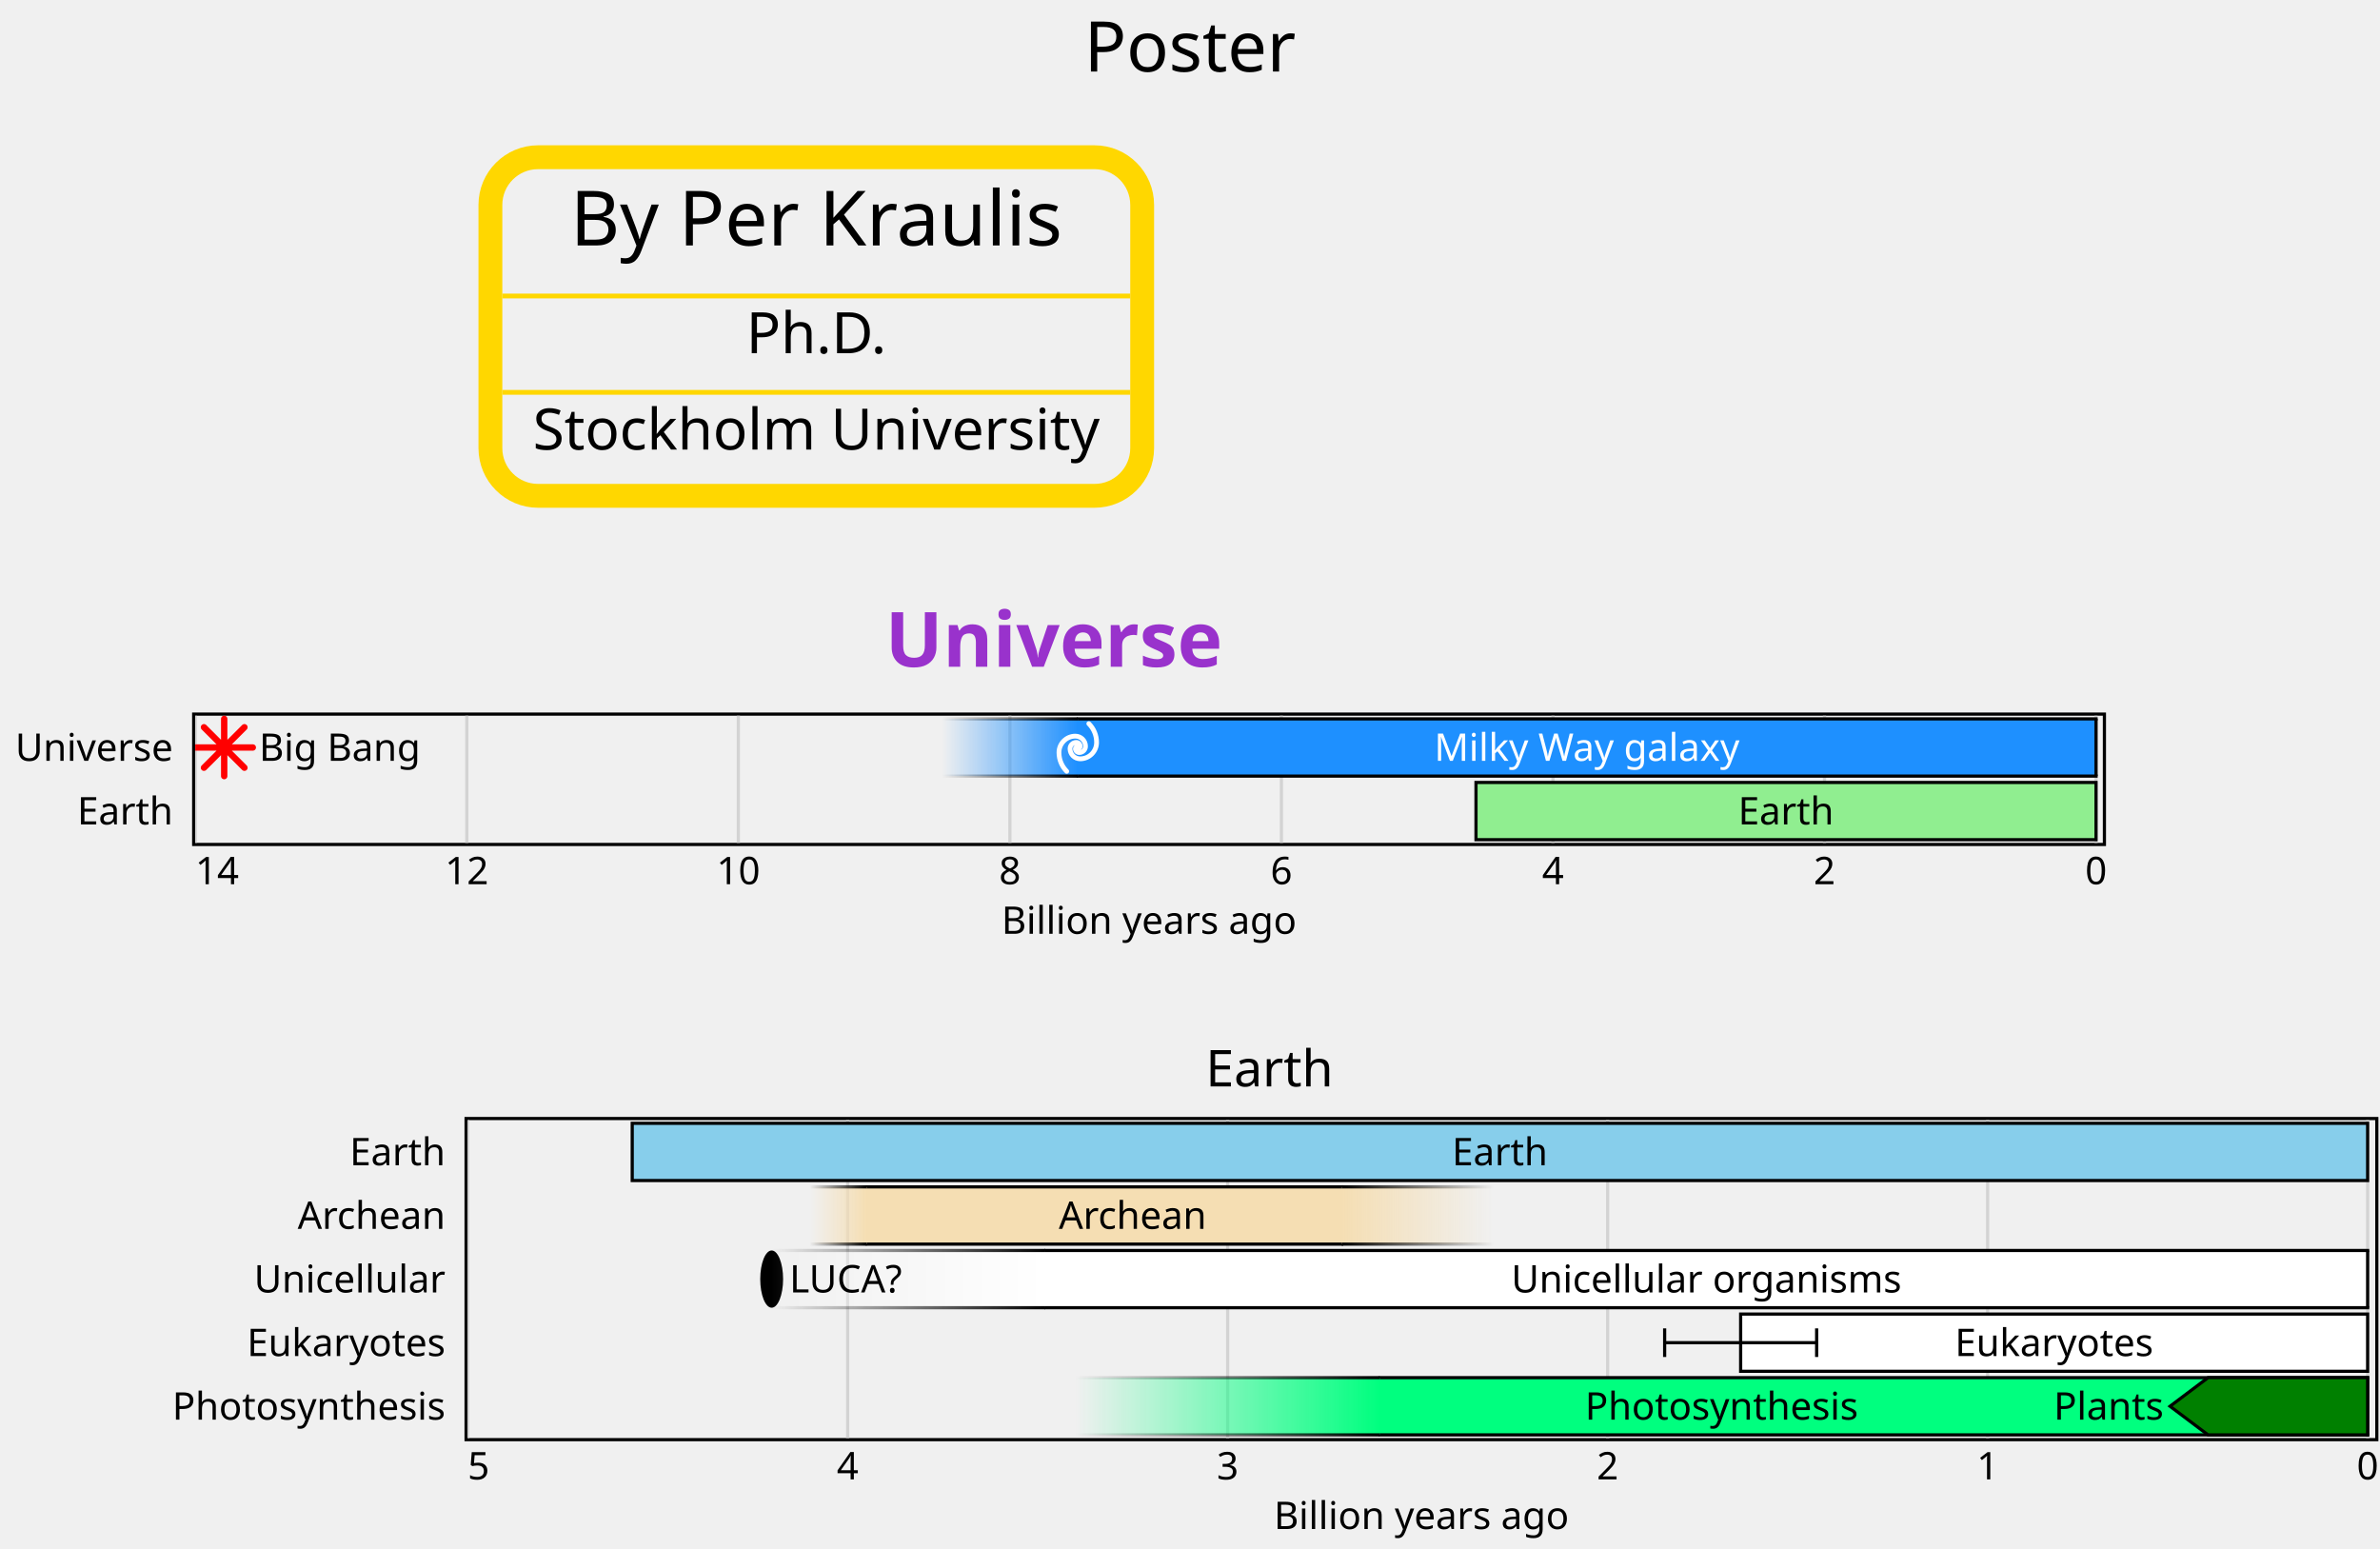
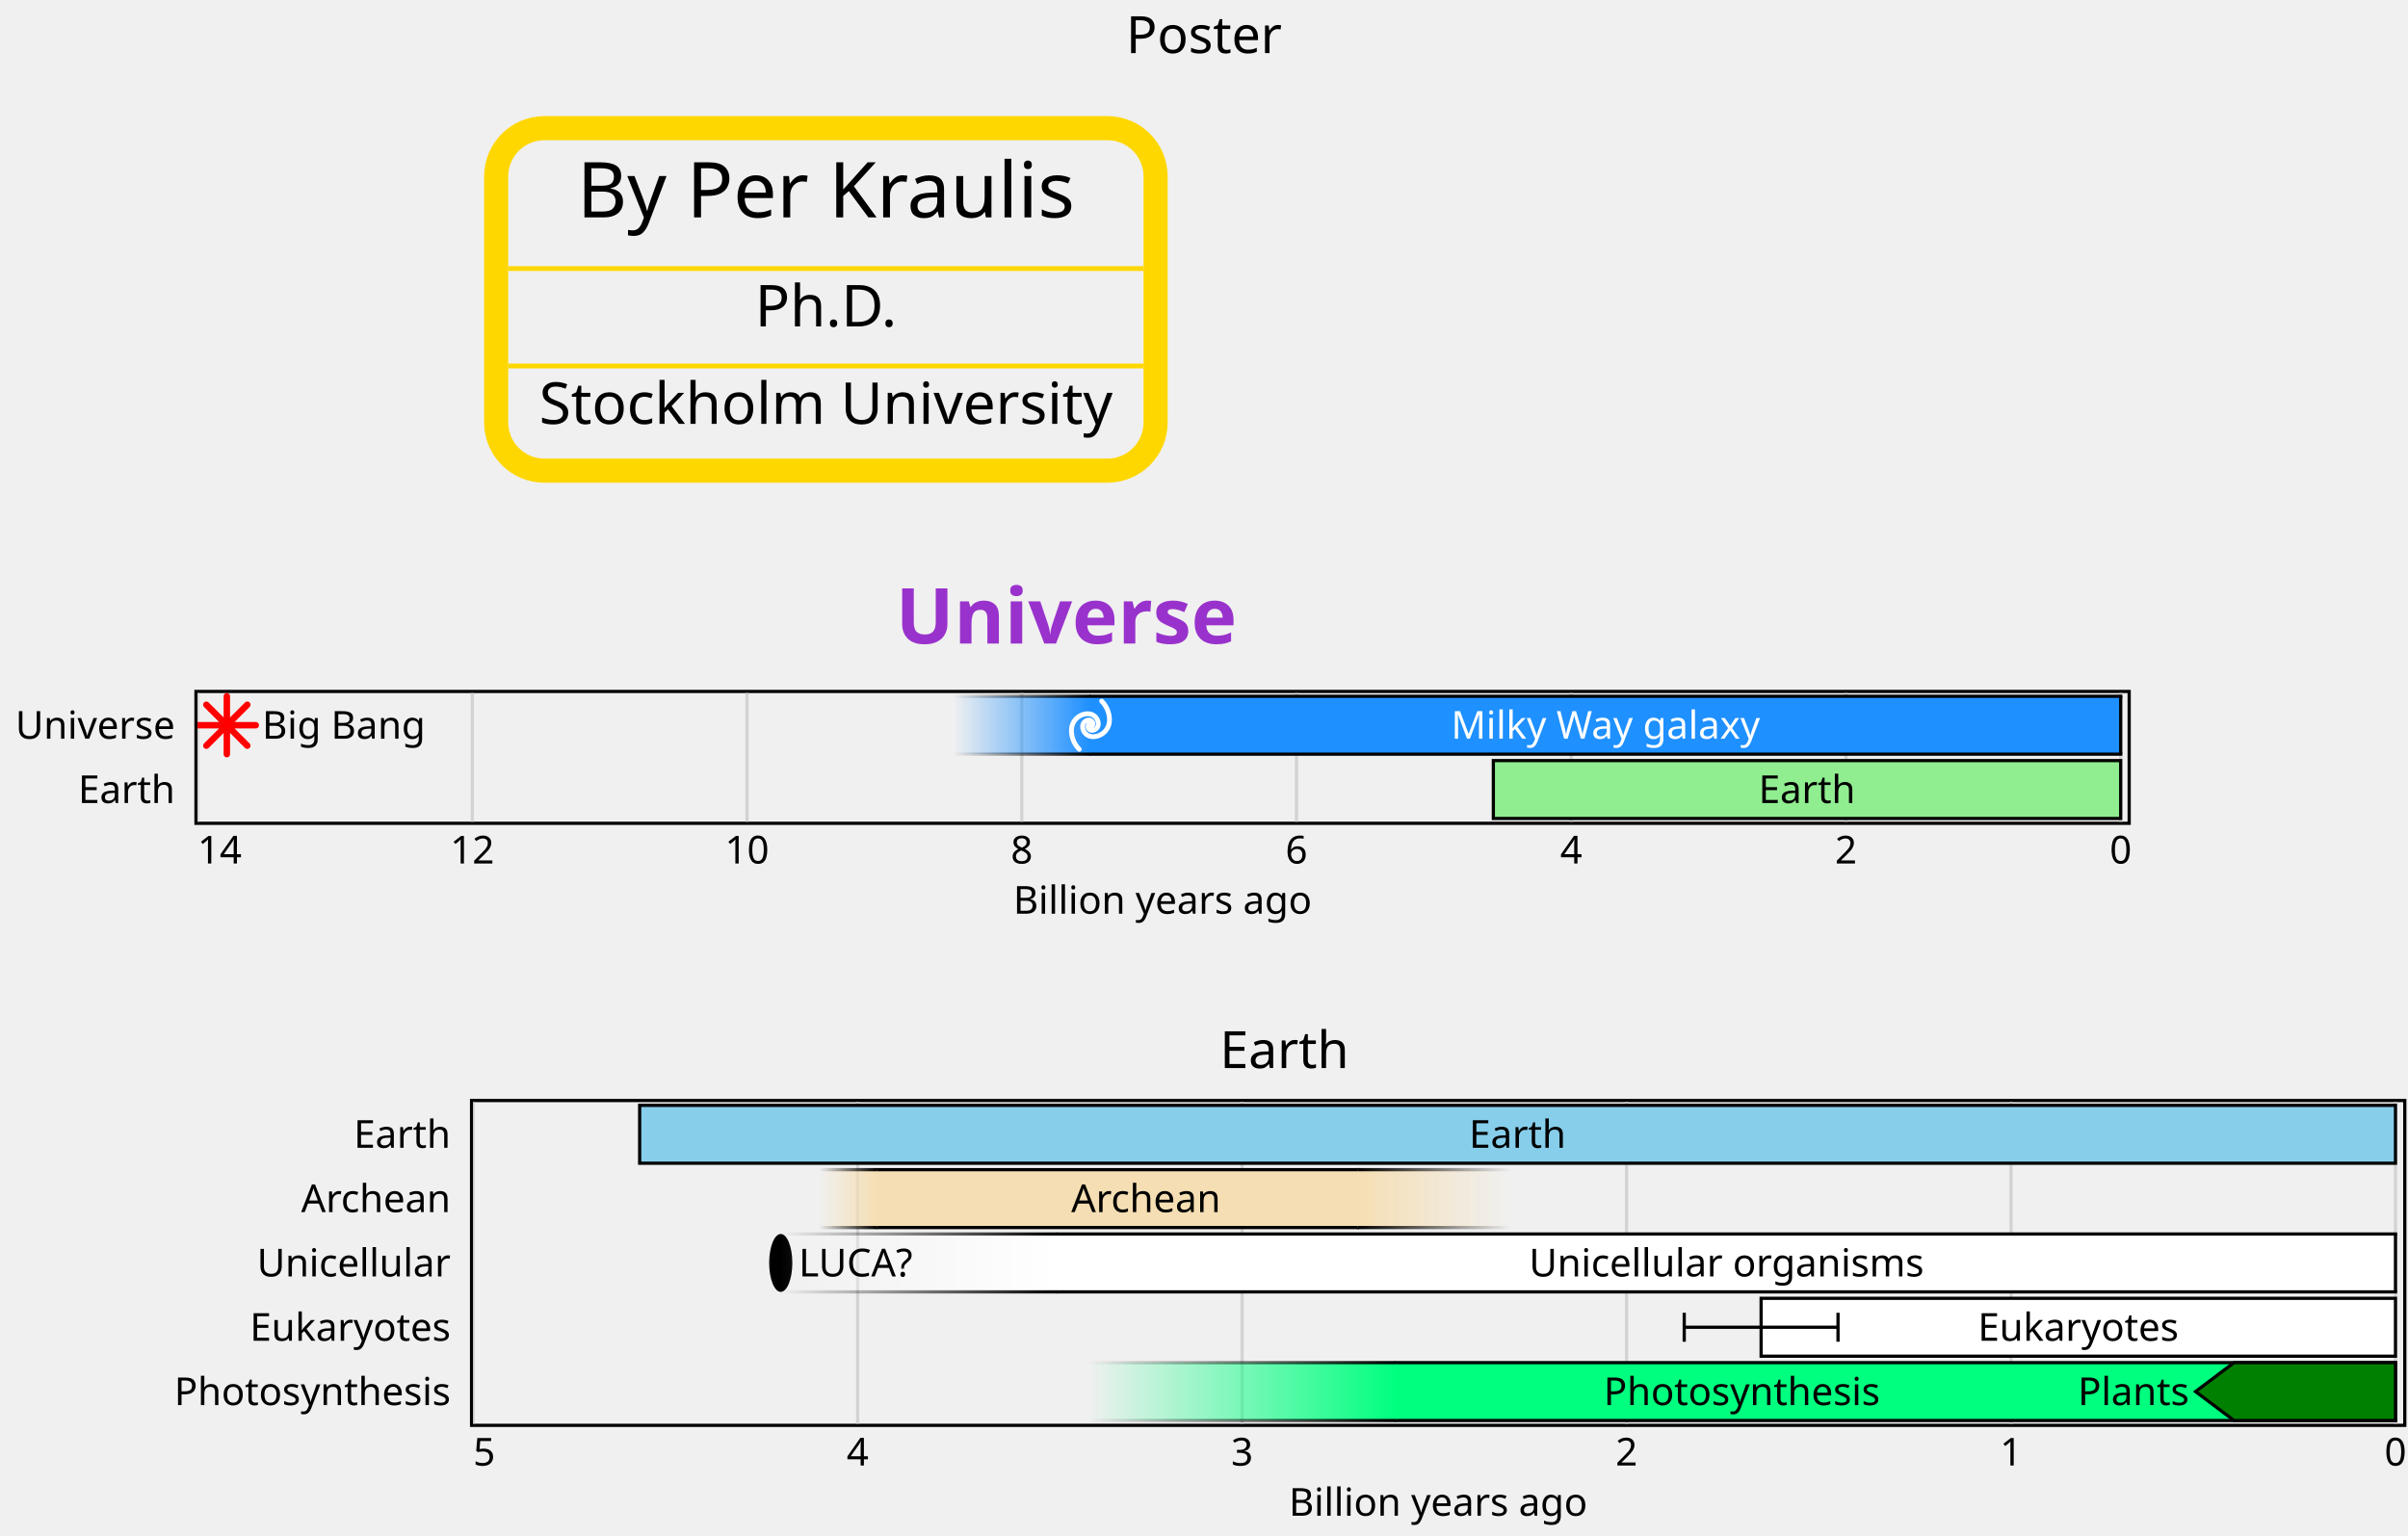
- <svg xmlns="http://www.w3.org/2000/svg" width="748.604" height="487" viewBox="0 0 748.604 487" transform="translate(0.5, 0.5)">
+ <svg xmlns="http://www.w3.org/2000/svg" width="748.604" height="477.4" viewBox="0 0 748.604 477.4" transform="translate(0.5, 0.5)">
  <g class="layout">
-     <g fill="black" font-family="sans-serif" font-size="22" text-anchor="middle" transform="translate(338.899,0)">
-       <text y="22" x="34.903">Poster</text>
+     <g fill="black" font-family="sans-serif" font-size="16" text-anchor="middle" transform="translate(348.418,0)">
+       <text y="16" x="25.384">Poster</text>
    </g>
-     <g transform="translate(0,35.2)">
+     <g transform="translate(0,25.6)">
      <g>
        <g class="subchart" transform="translate(150,10) scale(1.5)">
          <g class="layout">
            <g transform="translate(0,0)">
              <rect x="2.5" y="2.5" width="136.67" height="71" stroke="gold" fill="none" class="frame" rx="10" ry="10" stroke-width="5" />
            </g>
            <g transform="translate(5,5)">
              <g>
                <g fill="black" font-family="sans-serif" font-size="16" text-anchor="middle" transform="translate(6.631,0)">
                  <text y="16" x="59.204">By Per Kraulis</text>
                </g>
                <g fill="black" font-family="sans-serif" font-size="12" text-anchor="middle" transform="translate(48.45,26.6)">
                  <text y="12" x="17.385">Ph.D.</text>
                </g>
                <g fill="black" font-family="sans-serif" font-size="12" text-anchor="middle" transform="translate(0,46.8)">
                  <text y="12" x="65.835">Stockholm University</text>
                </g>
                <line x1="0" y1="26.6" x2="131.67" y2="26.6" stroke="gold" stroke-width="1" />
                <line x1="0" y1="46.8" x2="131.67" y2="46.8" stroke="gold" stroke-width="1" />
              </g>
            </g>
          </g>
        </g>
        <g class="subchart" transform="translate(0,150)">
          <g class="layout">
            <g fill="darkorchid" font-family="sans-serif" font-size="24" font-weight="bold" text-anchor="middle" transform="translate(273.505,0)">
              <text y="24" x="57.456">Universe</text>
            </g>
            <g transform="translate(0,39.4)">
              <g class="legend" font-family="sans-serif" font-size="12" text-anchor="end" transform="translate(53.922, 0)">
                <text y="14.2">Universe</text>
                <text y="34.2">Earth</text>
              </g>
            </g>
            <g transform="translate(59.922,38.4)">
              <rect x="0.5" y="0.5" width="601" height="41" stroke="black" fill="none" class="frame" stroke-width="1" />
            </g>
            <g transform="translate(60.922,39.4)">
              <g class="plot" clip-path="url(#id1)">
                <defs>
                  <clipPath id="id1">
                    <rect width="600" height="40" />
                  </clipPath>
                </defs>
                <path d="M 0 0 V 40 M 85.409 0 V 40 M 170.819 0 V 40 M 256.228 0 V 40 M 341.637 0 V 40 M 427.046 0 V 40 M 512.456 0 V 40 M 597.865 0 V 40" stroke="lightgray" class="x-grid" />
                <path d="M 0.096 10 h 18 M 9.096 1 v 18 M 2.732 3.636 L 15.46 16.364 M 15.46 3.636 L 2.732 16.364" fill="none" stroke="red" stroke-width="2" stroke-linecap="round" class="event" />
                <a href="https://en.wikipedia.org/wiki/Milky_Way">
                  <g stroke="black" stroke-width="1" class="period">
                    <rect x="277.33" y="1" width="320.785" height="18" fill="dodgerblue" stroke="none" />
                    <path d="M 277.33 1 H 598.365 m 0 18 H 277.33" />
                    <defs>
                      <linearGradient id="id2">
                        <stop offset="0" stop-color="dodgerblue" stop-opacity="0" />
                        <stop offset="1" stop-color="dodgerblue" stop-opacity="1" />
                      </linearGradient>
                      <linearGradient id="id3">
                        <stop offset="0" stop-color="black" stop-opacity="0" />
                        <stop offset="1" stop-color="black" stop-opacity="1" />
                      </linearGradient>
                    </defs>
                    <rect x="234.875" y="1" width="42.705" height="18" fill="url(#id2)" stroke="none" />
                    <path d="M 234.875 1 H 277.58 m 0 18 H 234.875" stroke="url(#id3)" />
                    <line x1="597.865" y1="1" x2="597.865" y2="19" />
                  </g>
                </a>
                <a href="https://en.wikipedia.org/wiki/Milky_Way" class="event">
                  <path transform="translate(277.58, 10) scale(1.5) translate(-6,-6)" d="M8.316 1a5.553 5.553 0 0 1 1.629 3.94A3.443 3.443 0 0 1 6.5 8.378 2.127 2.127 0 0 1 4.375 6.25 1.315 1.315 0 0 1 5.69 4.936c.45 0 .813.365.812.813a.503.503 0 0 1-.147.355l-.71-.208a.502.502 0 0 0-.147.355c0 .449.363.813.812.813A1.315 1.315 0 0 0 7.625 5.75 2.127 2.127 0 0 0 5.5 3.622 3.443 3.443 0 0 0 2.055 7.06c0 1.538.622 2.93 1.629 3.939" fill="none" stroke="white" stroke-width="1" stroke-linecap="round" class="marker galaxy" />
                </a>
                <g stroke="black" stroke-width="1" class="period">
                  <rect x="402.833" y="21" width="195.032" height="18" fill="lightgreen" />
                </g>
                <g class="labels" font-family="sans-serif" font-size="12" text-anchor="middle">
                  <text x="20.096" y="14.2" class="event-label" text-anchor="start">Big Bang</text>
                  <text x="437.722" y="14.2" fill="white" class="period-label" text-anchor="middle">Milky Way galaxy</text>
                  <text x="500.349" y="34.2" fill="black" class="period-label" text-anchor="middle">Earth</text>
                </g>
              </g>
            </g>
            <g transform="translate(60.922,80.4)">
              <g class="x-axis-labels" font-family="sans-serif" font-size="12" text-anchor="middle" stroke="none" fill="black">
                <text x="0" y="12" text-anchor="start">14</text>
                <text x="85.409" y="12">12</text>
                <text x="170.819" y="12">10</text>
                <text x="256.228" y="12">8</text>
                <text x="341.637" y="12">6</text>
                <text x="427.046" y="12">4</text>
                <text x="512.456" y="12">2</text>
                <text x="597.865" y="12">0</text>
                <text x="300" y="27.6" class="x-axis-caption">Billion years ago</text>
              </g>
            </g>
          </g>
        </g>
        <g class="subchart" transform="translate(50,290)">
          <g class="layout">
            <g fill="black" font-family="sans-serif" font-size="16" text-anchor="middle" transform="translate(326.838,0)">
              <text y="16" x="21.964">Earth</text>
            </g>
            <g transform="translate(0,26.6)">
              <g class="legend" font-family="sans-serif" font-size="12" text-anchor="end" transform="translate(89.604, 0)">
                <text y="14.2">Earth</text>
                <text y="34.2">Archean</text>
                <text y="54.2">Unicellular</text>
                <text y="74.2">Eukaryotes</text>
                <text y="94.2">Photosynthesis</text>
              </g>
            </g>
            <g transform="translate(95.604,25.6)">
              <rect x="0.5" y="0.5" width="601" height="101" stroke="black" fill="none" class="frame" stroke-width="1" />
            </g>
            <g transform="translate(96.604,26.6)">
              <g class="plot" clip-path="url(#id4)">
                <defs>
                  <clipPath id="id4">
                    <rect width="600" height="100" />
                  </clipPath>
                </defs>
                <path d="M 0 0 V 100 M 119.522 0 V 100 M 239.044 0 V 100 M 358.566 0 V 100 M 478.088 0 V 100 M 597.61 0 V 100" stroke="lightgray" class="x-grid" />
                <g stroke="black" stroke-width="1" class="period">
                  <rect x="51.753" y="1" width="545.857" height="18" fill="skyblue" />
                </g>
                <g stroke="black" stroke-width="1" class="period">
                  <rect x="125.248" y="21" width="149.902" height="18" fill="wheat" stroke="none" />
                  <path d="M 125.248 21 H 275.4 m 0 18 H 125.248" />
                  <defs>
                    <linearGradient id="id5">
                      <stop offset="0" stop-color="wheat" stop-opacity="0" />
                      <stop offset="1" stop-color="wheat" stop-opacity="1" />
                    </linearGradient>
                    <linearGradient id="id6">
                      <stop offset="0" stop-color="black" stop-opacity="0" />
                      <stop offset="1" stop-color="black" stop-opacity="1" />
                    </linearGradient>
                  </defs>
                  <rect x="107.57" y="21" width="17.928" height="18" fill="url(#id5)" stroke="none" />
                  <path d="M 107.57 21 H 125.498 m 0 18 H 107.57" stroke="url(#id6)" />
                  <defs>
                    <linearGradient id="id7">
                      <stop offset="0" stop-color="wheat" stop-opacity="1" />
                      <stop offset="1" stop-color="wheat" stop-opacity="0" />
                    </linearGradient>
                    <linearGradient id="id8">
                      <stop offset="0" stop-color="black" stop-opacity="1" />
                      <stop offset="1" stop-color="black" stop-opacity="0" />
                    </linearGradient>
                  </defs>
                  <rect x="274.9" y="21" width="47.809" height="18" fill="url(#id7)" stroke="none" />
                  <path d="M 274.9 21 H 322.709 m 0 18 H 274.9" stroke="url(#id8)" />
                </g>
                <ellipse cx="95.618" cy="50" rx="3.6" ry="9" fill="black" stroke="none" class="event" />
                <g stroke="black" stroke-width="1" class="period">
                  <rect x="181.423" y="41" width="416.436" height="18" fill="white" stroke="none" />
                  <path d="M 181.423 41 H 598.11 m 0 18 H 181.423" />
                  <defs>
                    <linearGradient id="id9">
                      <stop offset="0" stop-color="white" stop-opacity="0" />
                      <stop offset="1" stop-color="white" stop-opacity="1" />
                    </linearGradient>
                    <linearGradient id="id10">
                      <stop offset="0" stop-color="black" stop-opacity="0" />
                      <stop offset="1" stop-color="black" stop-opacity="1" />
                    </linearGradient>
                  </defs>
                  <rect x="95.618" y="41" width="86.056" height="18" fill="url(#id9)" stroke="none" />
                  <path d="M 95.618 41 H 181.673 m 0 18 H 95.618" stroke="url(#id10)" />
                  <line x1="597.61" y1="41" x2="597.61" y2="59" />
                </g>
                <g stroke="black" stroke-width="1" class="period">
                  <rect x="400.398" y="61" width="197.211" height="18" fill="white" />
                  <g stroke="black">
                    <path d="M 376.494 65.5 v 9 m 0 -4.5 H 400.398" />
                    <path d="M 424.303 65.5 v 9 m 0 -4.5 H 400.398" />
                  </g>
                </g>
                <g stroke="black" stroke-width="1" class="period">
                  <rect x="286.603" y="81" width="311.257" height="18" fill="springgreen" stroke="none" />
                  <path d="M 286.603 81 H 598.11 m 0 18 H 286.603" />
                  <defs>
                    <linearGradient id="id11">
                      <stop offset="0" stop-color="springgreen" stop-opacity="0" />
                      <stop offset="1" stop-color="springgreen" stop-opacity="1" />
                    </linearGradient>
                    <linearGradient id="id12">
                      <stop offset="0" stop-color="black" stop-opacity="0" />
                      <stop offset="1" stop-color="black" stop-opacity="1" />
                    </linearGradient>
                  </defs>
                  <rect x="191.235" y="81" width="95.618" height="18" fill="url(#id11)" stroke="none" />
                  <path d="M 191.235 81 H 286.853 m 0 18 H 191.235" stroke="url(#id12)" />
                  <line x1="597.61" y1="81" x2="597.61" y2="99" />
                </g>
                <g stroke="black" stroke-width="1" class="period">
                  <path d="M 547.41 81 L 535.458 90 547.41 99 H 597.61 L 597.61 90 597.61 81 Z" fill="green" />
                </g>
                <g class="labels" font-family="sans-serif" font-size="12" text-anchor="middle">
                  <text x="324.681" y="14.2" fill="black" class="period-label" text-anchor="middle">Earth</text>
                  <text x="209.163" y="34.2" fill="black" class="period-label" text-anchor="middle">Archean</text>
                  <text x="101.218" y="54.2" class="event-label" text-anchor="start">LUCA?</text>
                  <text x="389.641" y="54.2" fill="black" class="period-label" text-anchor="middle">Unicellular organisms</text>
                  <text x="499" y="74.2" fill="black" class="period-label" text-anchor="middle">Eukaryotes</text>
                  <text x="394.422" y="94.2" fill="black" class="period-label" text-anchor="middle">Photosynthesis</text>
                  <text x="533.458" y="94.2" fill="black" class="period-label" text-anchor="end">Plants</text>
                </g>
              </g>
            </g>
            <g transform="translate(96.604,127.6)">
              <g class="x-axis-labels" font-family="sans-serif" font-size="12" text-anchor="middle" stroke="none" fill="black">
                <text x="0" y="12" text-anchor="start">5</text>
                <text x="119.522" y="12">4</text>
                <text x="239.044" y="12">3</text>
                <text x="358.566" y="12">2</text>
                <text x="478.088" y="12">1</text>
                <text x="597.61" y="12">0</text>
                <text x="300" y="27.6" class="x-axis-caption">Billion years ago</text>
              </g>
            </g>
          </g>
        </g>
      </g>
    </g>
  </g>
</svg>
